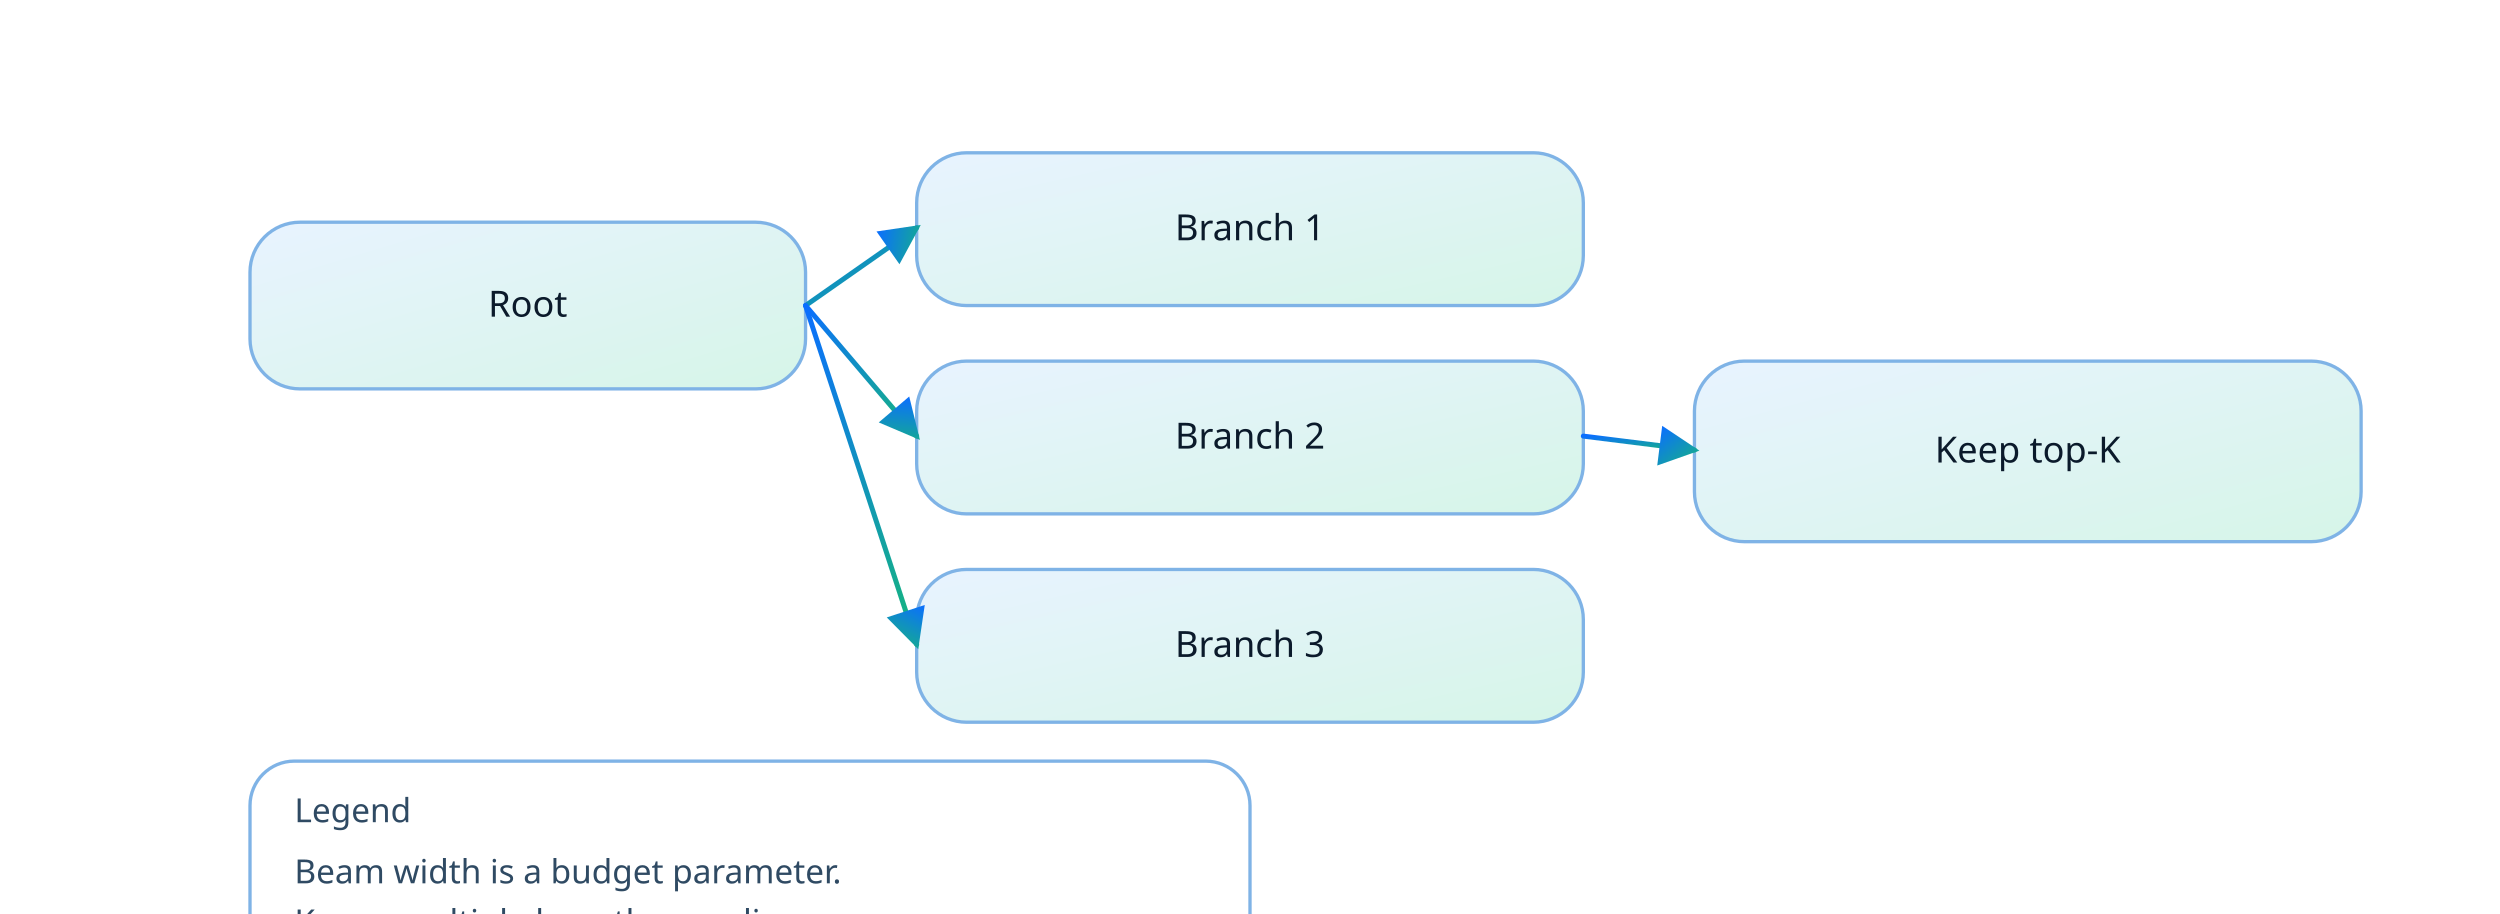
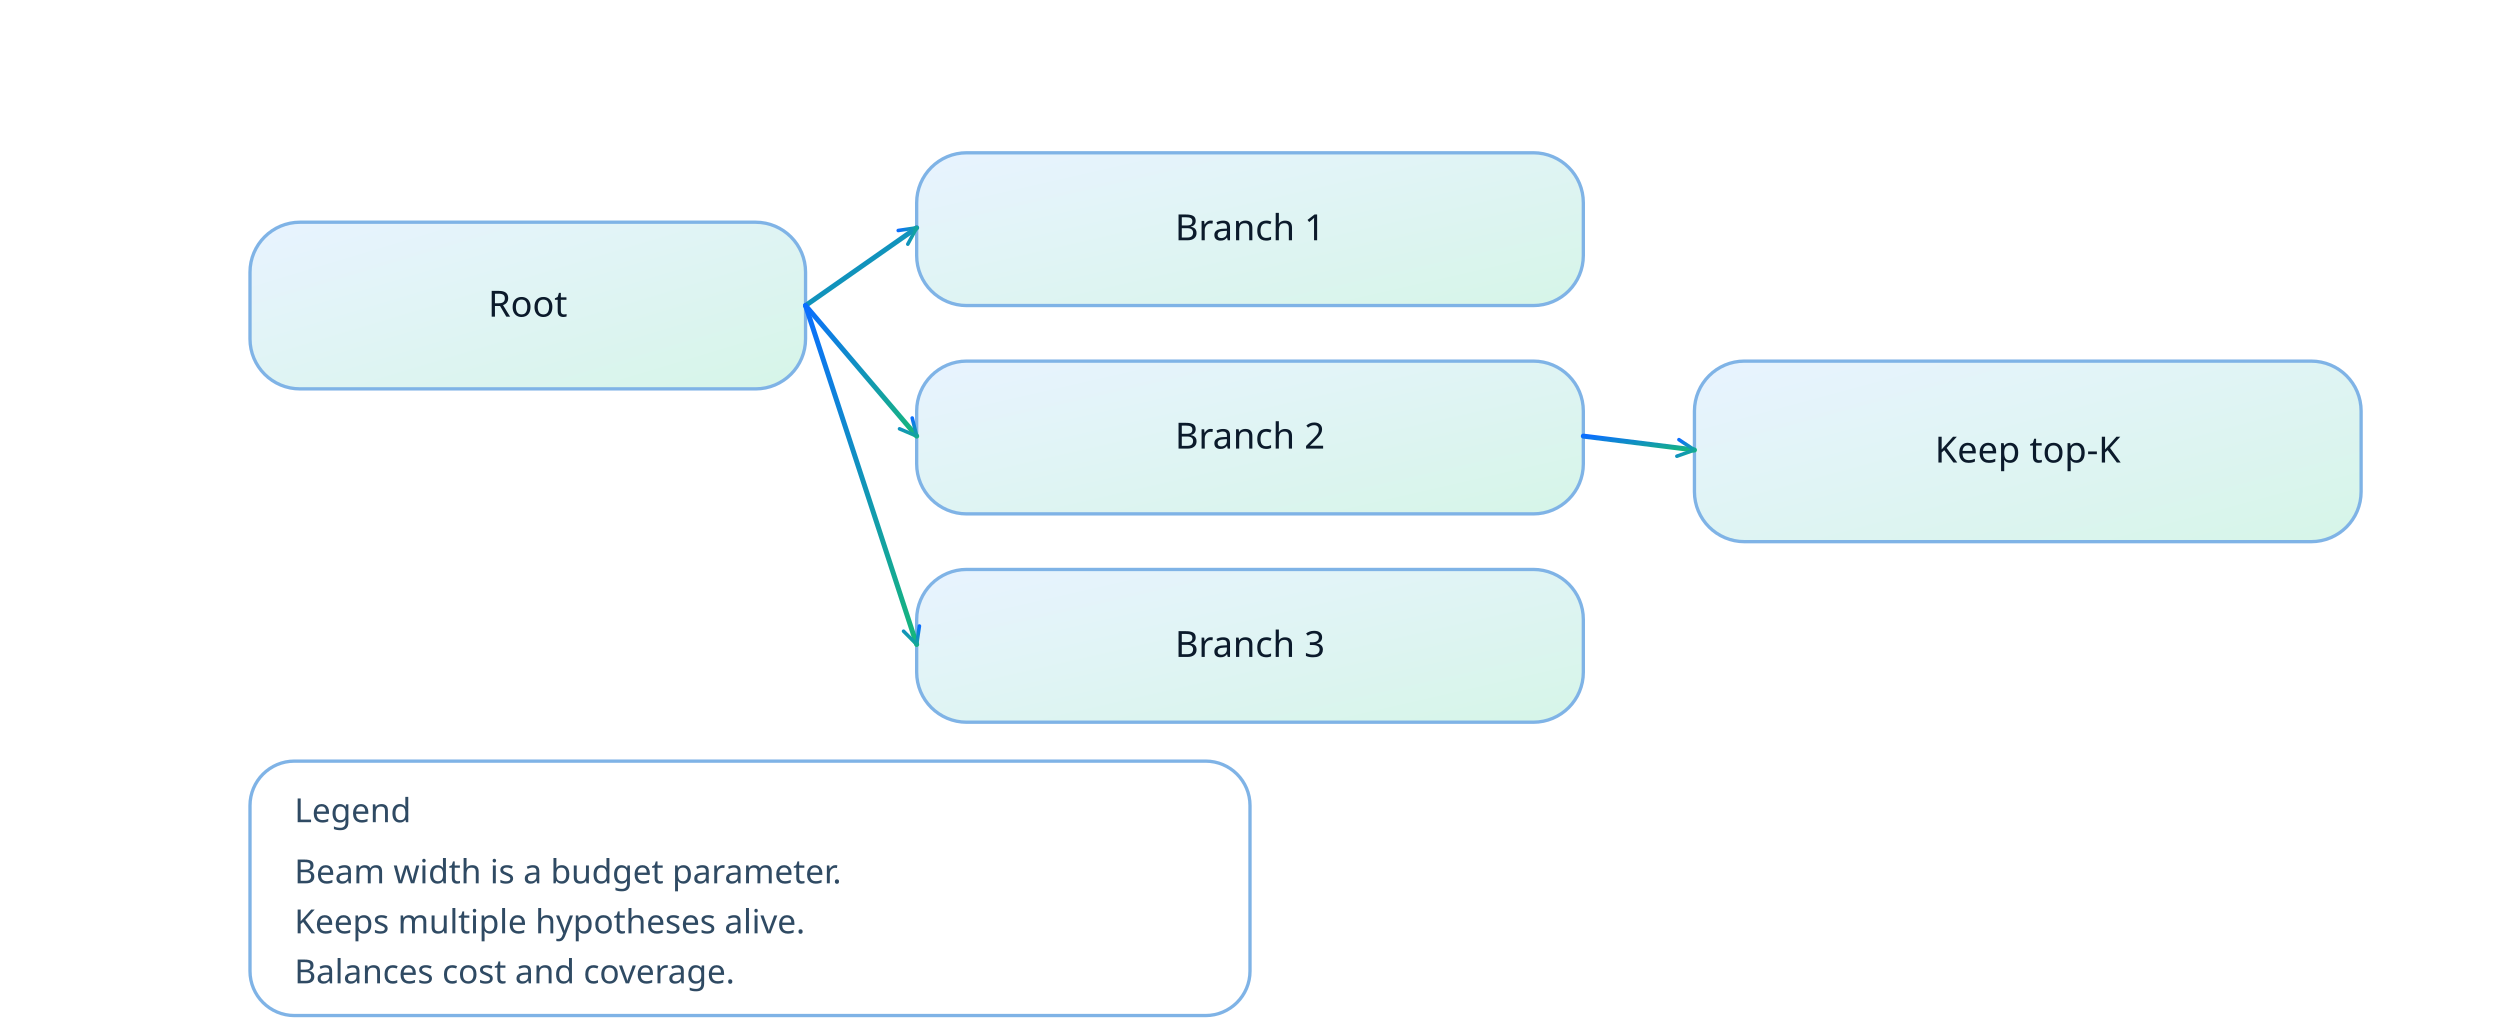
- <svg xmlns="http://www.w3.org/2000/svg" viewBox="0 0 900 329" role="img" aria-label="Beam search diagram">
+ <svg xmlns="http://www.w3.org/2000/svg" viewBox="0 0 900 367.6" role="img" aria-label="Beam search diagram">
  <defs>
-     <marker id="arrowhead" markerWidth="8" markerHeight="8" refX="7" refY="4" orient="auto" markerUnits="strokeWidth">
-       <path d="M 0 0 L 8 4 L 0 8 Z" fill="context-stroke" />
-     </marker>
    <linearGradient id="sky" x1="0" y1="0" x2="1" y2="1">
      <stop offset="0" stop-color="#e8f3ff" />
      <stop offset="1" stop-color="#d6f5e8" />
    </linearGradient>
    <linearGradient id="deep" x1="0" y1="0" x2="1" y2="1">
      <stop offset="0" stop-color="#0b6eff" />
      <stop offset="1" stop-color="#16b879" />
    </linearGradient>
-     <marker id="arrowhead-deep" markerWidth="8" markerHeight="8" refX="7" refY="4" orient="auto" markerUnits="strokeWidth">
-       <path d="M 0 0 L 8 4 L 0 8 Z" fill="url(#deep)" stroke="url(#deep)" stroke-width="0" />
+     <marker id="arrowhead-deep" markerWidth="8" markerHeight="8" refX="7" refY="4" orient="auto" markerUnits="userSpaceOnUse">
+       <path d="M 1 1 L 7 4 L 1 7" fill="none" stroke="url(#deep)" stroke-width="1.3" stroke-linecap="round" stroke-linejoin="round" />
    </marker>
  </defs>
  <rect x="90" y="80" rx="18" ry="18" width="200" height="60" fill="url(#sky)" stroke="#7fb3e6" stroke-width="1.2" />
  <text x="190.0" y="114.0" text-anchor="middle" font-size="13" fill="#0b1a2b" font-family="Space Grotesk">Root</text>
  <rect x="330" y="55" rx="18" ry="18" width="240" height="55" fill="url(#sky)" stroke="#7fb3e6" stroke-width="1.2" />
  <text x="450.0" y="86.5" text-anchor="middle" font-size="13" fill="#0b1a2b" font-family="Space Grotesk">Branch 1</text>
  <rect x="330" y="130" rx="18" ry="18" width="240" height="55" fill="url(#sky)" stroke="#7fb3e6" stroke-width="1.2" />
  <text x="450.0" y="161.5" text-anchor="middle" font-size="13" fill="#0b1a2b" font-family="Space Grotesk">Branch 2</text>
  <rect x="330" y="205" rx="18" ry="18" width="240" height="55" fill="url(#sky)" stroke="#7fb3e6" stroke-width="1.2" />
  <text x="450.0" y="236.5" text-anchor="middle" font-size="13" fill="#0b1a2b" font-family="Space Grotesk">Branch 3</text>
  <rect x="610" y="130" rx="18" ry="18" width="240" height="65" fill="url(#sky)" stroke="#7fb3e6" stroke-width="1.2" />
  <text x="730.0" y="166.5" text-anchor="middle" font-size="13" fill="#0b1a2b" font-family="Space Grotesk">Keep top-K</text>
  <line x1="290" y1="110" x2="330" y2="82" stroke="url(#deep)" stroke-width="1.8" stroke-linecap="round" marker-end="url(#arrowhead-deep)" />
  <line x1="290" y1="110" x2="330" y2="157" stroke="url(#deep)" stroke-width="1.8" stroke-linecap="round" marker-end="url(#arrowhead-deep)" />
  <line x1="290" y1="110" x2="330" y2="232" stroke="url(#deep)" stroke-width="1.8" stroke-linecap="round" marker-end="url(#arrowhead-deep)" />
  <line x1="570" y1="157" x2="610" y2="162" stroke="url(#deep)" stroke-width="1.8" stroke-linecap="round" marker-end="url(#arrowhead-deep)" />
-   <rect x="90" y="274" width="360" height="78" rx="16" ry="16" fill="none" stroke="#7fb3e6" stroke-width="1.2" />
+   <rect x="90" y="274" width="360" height="91.6" rx="16" ry="16" fill="none" stroke="#7fb3e6" stroke-width="1.2" />
  <text x="106" y="296" text-anchor="start" font-size="12" fill="#2f4a63" font-family="Space Grotesk">Legend</text>
  <text x="106" y="318" text-anchor="start" font-size="12" fill="#2f4a63" font-family="Space Grotesk">Beam width is a budget parameter.</text>
  <text x="106" y="336" text-anchor="start" font-size="12" fill="#2f4a63" font-family="Space Grotesk">Keeps multiple hypotheses alive.</text>
  <text x="106" y="354" text-anchor="start" font-size="12" fill="#2f4a63" font-family="Space Grotesk">Balances cost and coverage.</text>
</svg>
